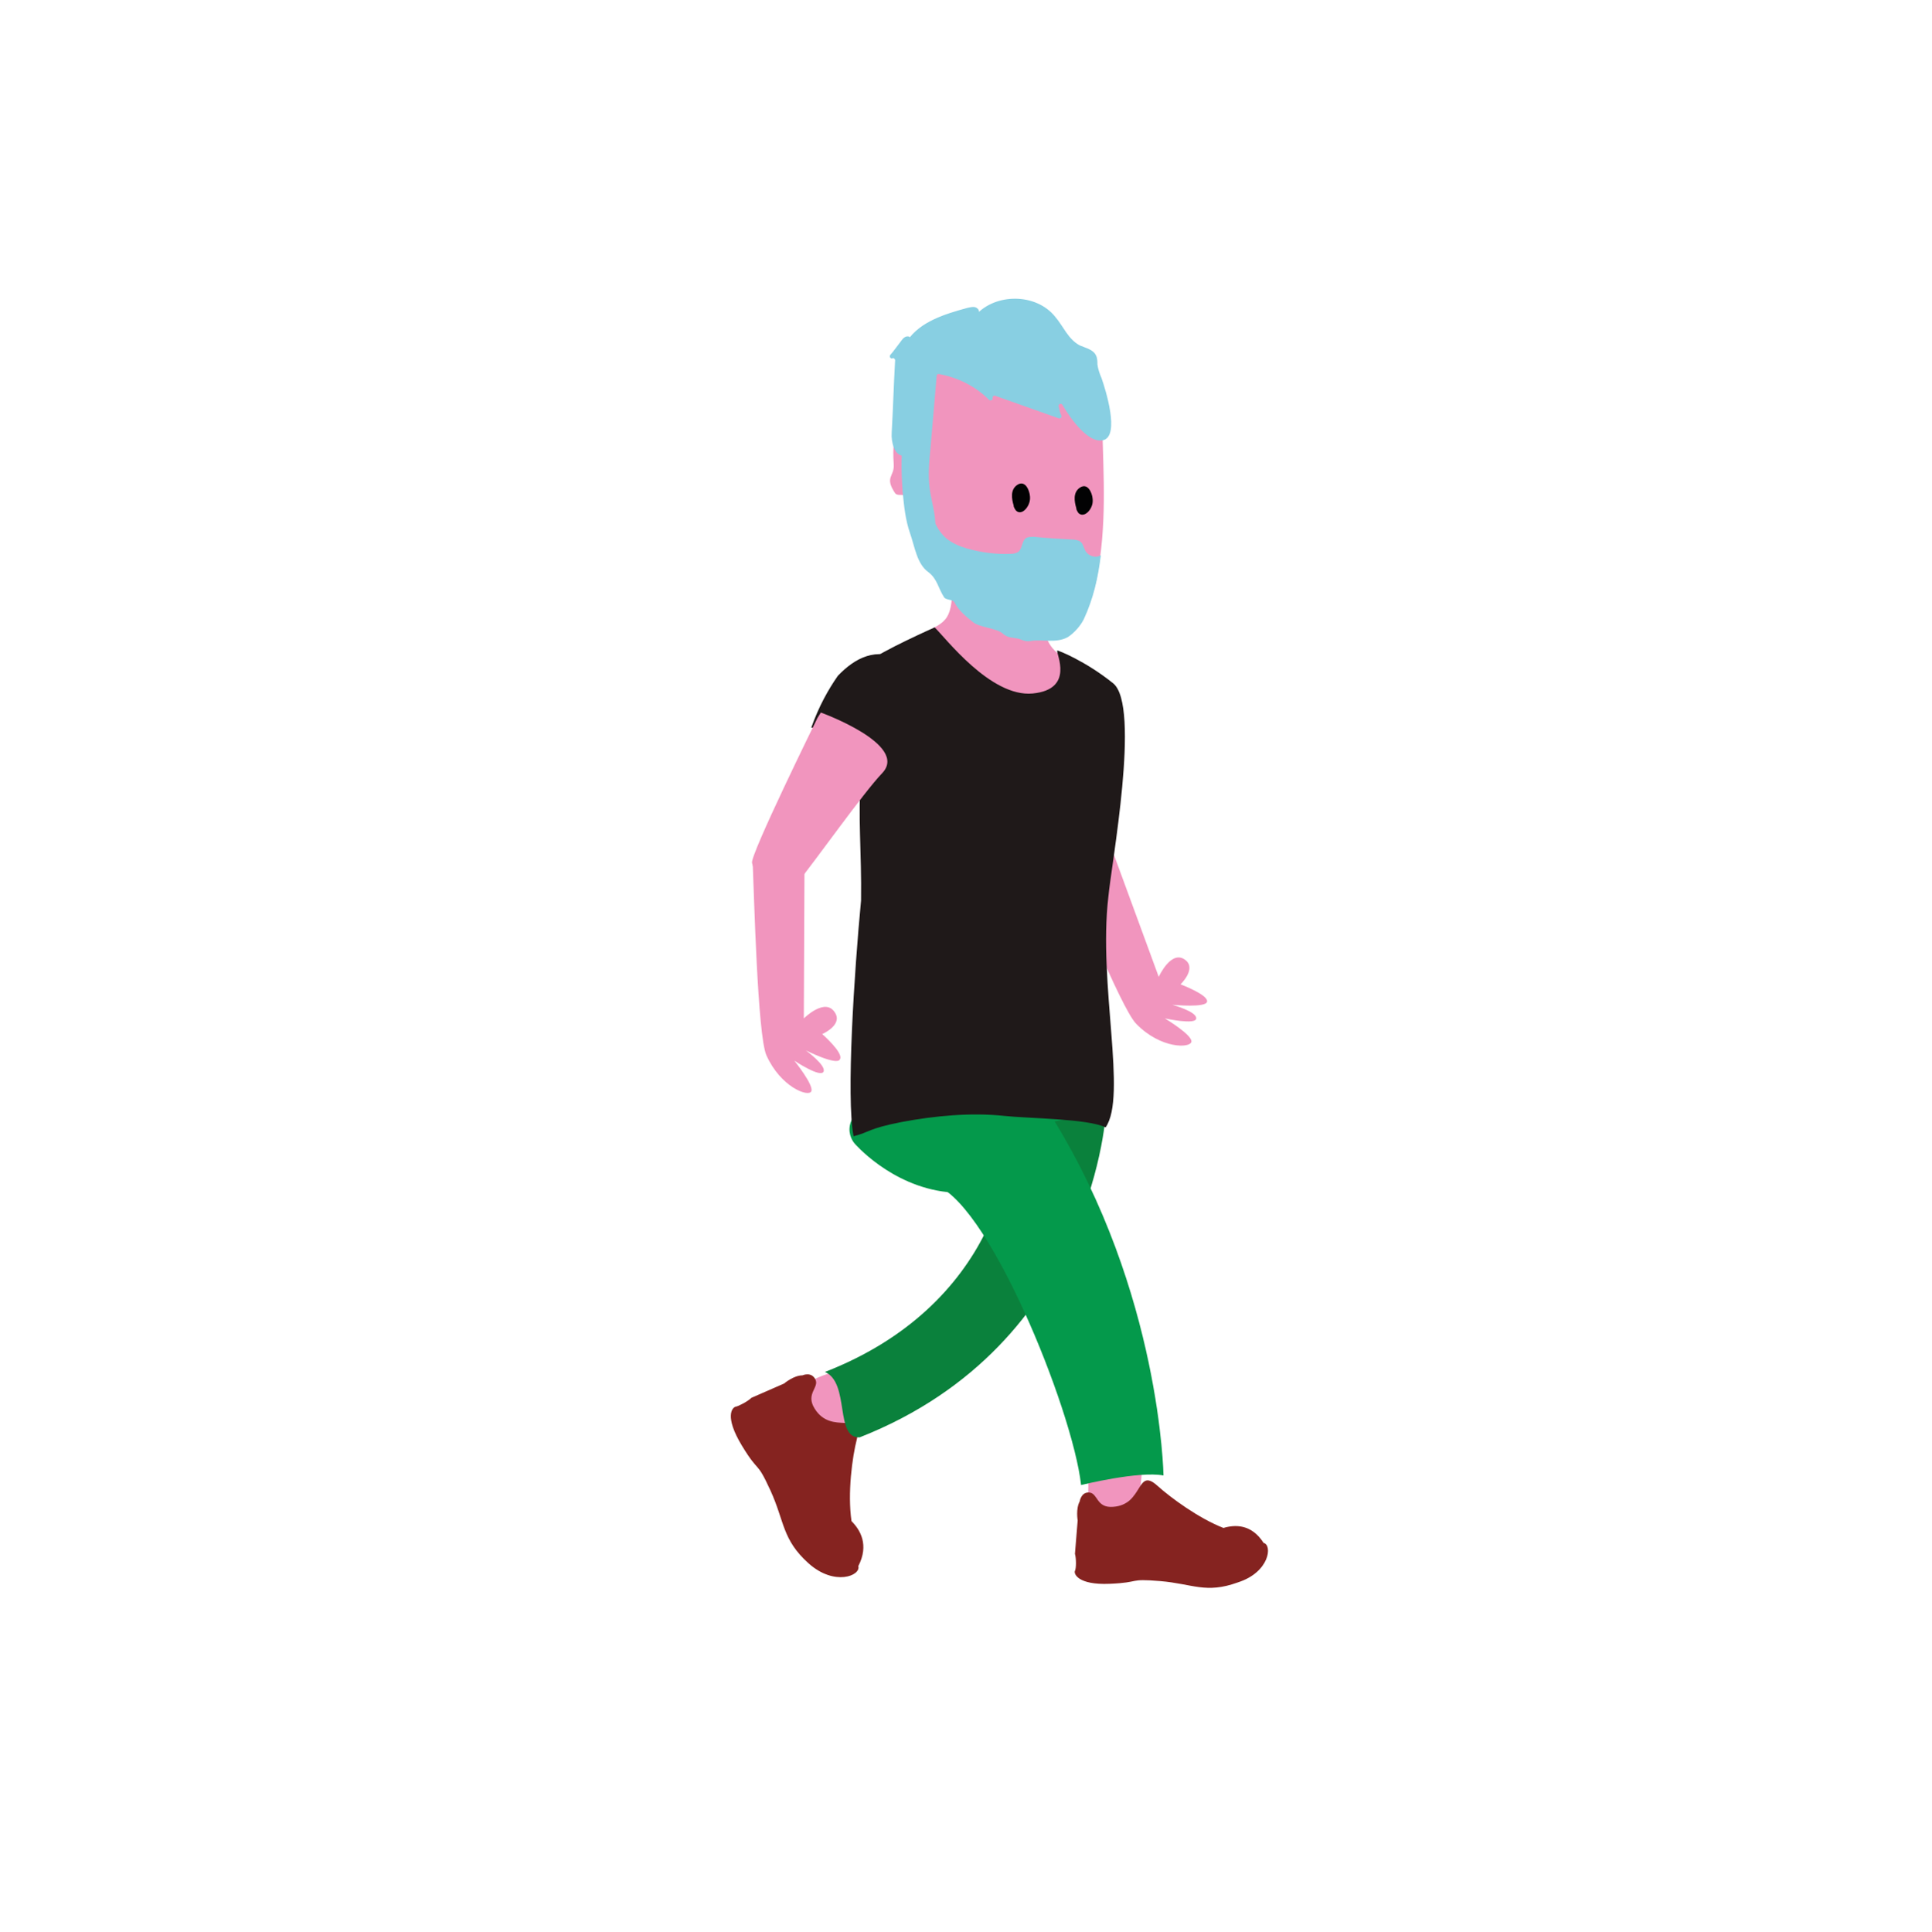
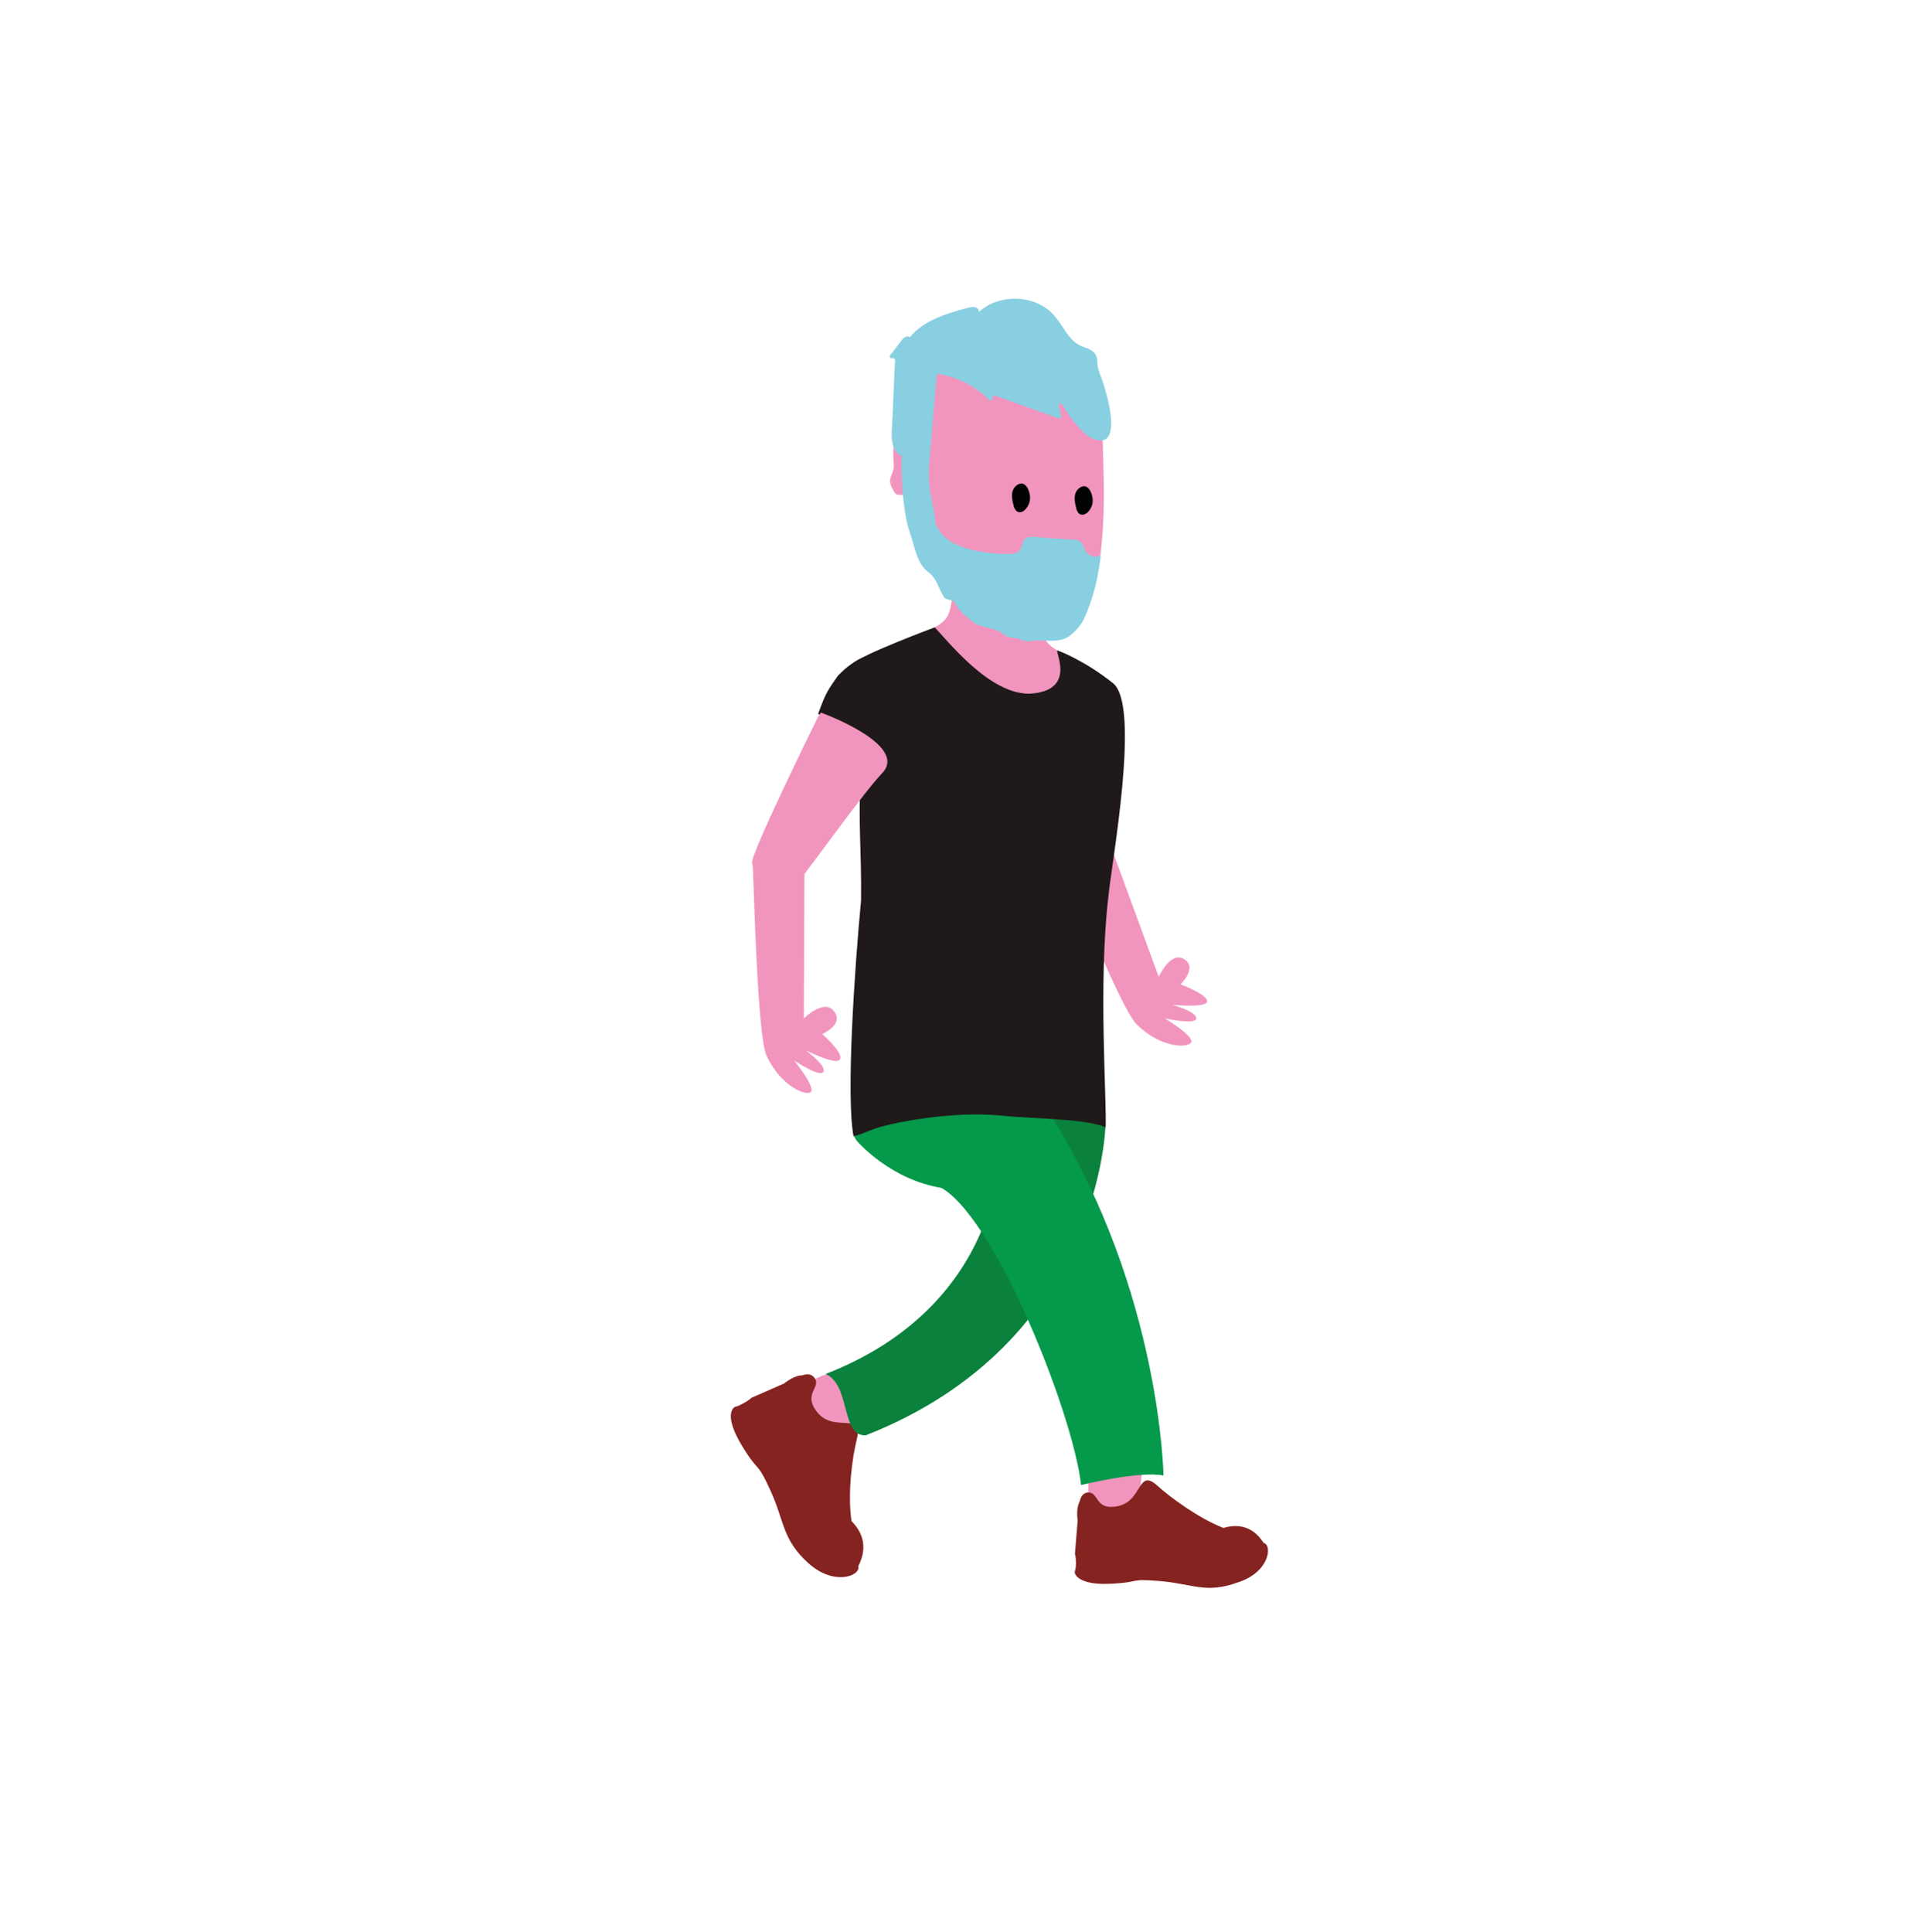
<svg xmlns="http://www.w3.org/2000/svg" version="1.1" id="Capa_1" x="0px" y="0px" viewBox="0 0 283.5 283.5" style="enable-background:new 0 0 283.5 283.5;" xml:space="preserve">
  <style type="text/css">
	.st0{fill:#F195BE;}
	.st1{fill:#852320;}
	.st2{fill:#0A813C;}
	.st3{fill:#1F1919;}
- 	.st4{fill:#04994B;stroke:#04994B;stroke-miterlimit:10;}
- 	.st5{fill:#04994B;}
- 	.st6{fill:#88CFE2;}
- 	.st7{fill:#020203;}
+ 	.st4{fill:#04994B;}
+ 	.st5{fill:#88CFE2;}
+ 	.st6{fill:#020203;}
</style>
  <g>
-     <g>
-       <path class="st0" d="M128.7,208.9c-0.1-1.7-1-2.9-2.4-4.8c-0.6-0.8-1.3-1.7-2.5-2.4c-0.3-0.2-0.5-0.3-0.9-0.4    c-1.5,0.3-4.2,1.3-5.3,2.5c-2.3,2.3,5.1,7,6.6,7.1c1.3,0.1-0.4-0.8,1.3-1.2C125.2,209.5,127.6,209,128.7,208.9z" />
-       <path class="st1" d="M126,229.9c1.6-3.1,0.3-5.3-1-6.6c-0.6-4.1,0.1-9.4,0.8-12.1c1-4.3-3.7-0.4-6.2-4.4c-1.4-2.2,0.7-3.1,0.1-4.3    c-0.6-1.2-1.9-0.6-1.9-0.6c-1.3,0-2.7,1.2-2.7,1.2l-4.8,2.1c-0.5,0.5-1.8,1.2-2.3,1.3c-0.5,0.1-1.7,1.4,0.9,5.7    c2.6,4.3,2.1,2,4.2,6.6c2.1,4.6,1.7,7.2,5.6,10.7C122.5,232.9,126.4,231.3,126,229.9z M110.3,206.1c-0.1,0.2-0.1,0.4-0.2,0.6    C110.2,206.5,110.2,206.3,110.3,206.1z" />
-     </g>
-     <path class="st2" d="M121.1,201.4c3.7,1.6,1.4,9.8,5.1,9.6c34.8-13.7,36.2-48.3,36.2-48.3l-14.8-1.5   C150.2,170.1,145.8,191.8,121.1,201.4z" />
-     <path class="st0" d="M167.3,209.3c-1,0.6,0,1.4-0.8,1.6c-2.4,0.9-4.3,1.3-6.7,1.4c0,0,0,0.1,0,0.1c-0.1,0.1-0.2,0.2-0.3,0.2   c0.7,6.3-0.2,12.1-0.2,12.1s3.6-1.8,8-5.7C167.3,219.1,168.2,213.6,167.3,209.3z" />
-     <path class="st1" d="M185.5,226.5c-1.8-2.8-4.2-2.7-5.9-2.2c-3.6-1.4-7.7-4.4-9.7-6.2c-3.1-2.8-2,2.8-6.5,3.1   c-2.5,0.2-2.2-2-3.5-2.1c-1.2-0.1-1.4,1.3-1.4,1.3c-0.6,1.1-0.3,2.8-0.3,2.8l-0.4,4.9c0.2,0.7,0.2,2.1,0,2.5   c-0.2,0.4,0.4,2.1,5.1,1.9c4.7-0.2,2.6-0.8,7.4-0.4c4.8,0.4,6.7,1.9,11.4,0.2C186.4,230.8,186.8,226.8,185.5,226.5z M158.6,228.6   c0.1,0.1,0.3,0.3,0.4,0.4C158.8,228.8,158.7,228.7,158.6,228.6z" />
-     <path class="st0" d="M173.3,144.5c0,0,2.3-2.2,0.8-3.5c-2.1-1.8-4,2.4-4,2.4l-8-21.8c-1.8-1.7-6,0.5-7,3c0,0,0,0.1,0,0.1   c1.8,4.2,9.4,23.3,11.7,25.6c3.6,3.7,8,3.6,8.1,2.6c0.1-1-3.9-3.4-3.9-3.4s4.6,1,4.6,0c0.1-1-3.5-2-3.5-2s5.1,0.5,5.1-0.5   C177.3,146,173.3,144.5,173.3,144.5z" />
-     <path class="st3" d="M132.5,96.9c-3.9-2-7-0.3-9.5,2.3c-1.4,2-2.8,4.5-3.9,7.6c0,0,10.5,2.6,10.8,6.8c0.2,2.3,4.2-2.6,6.7-8.7   C136.8,101.7,135.4,98.3,132.5,96.9z" />
-     <path class="st4" d="M152.8,164.5c1.9-0.4,3.8-0.7,5.7-0.9c-5.7-1.8-18.7-5.3-26.3-3c-9.9,2.9-6.4,6.9-6.4,6.9s5.2,6.1,13.3,7   C139.6,167.9,147.3,165.6,152.8,164.5z" />
-     <path class="st5" d="M144,163.1c-5.3,1.9-4.7,5.2-7.3,10.7c8,1.4,20.8,33.2,22,44.2c0,0,8.5-2.1,12.1-1.4c0,0-0.4-26.8-16.3-52.5   C153.2,164.5,145.1,162.7,144,163.1z" />
-     <path class="st0" d="M153.9,86.6c0.5-3.2,2.4-6.2,2.4-9.3c-1.4,0.6-2.6,1.9-3.7,2.8c-1.7,1.4-3.4,2.7-5.2,4.1   c-1.7,1.4-0.4-3.2-2.2-2c-1.1,0.7-4-1.9-5.2-1.3c-0.3,8.5,0.1,9.7-3,11.3c-0.9,2.8-4.4,7.4-5.6,10.1c5.1,3,26.3,8.4,26.9-4.8   C151.9,95.3,153.2,91,153.9,86.6z" />
-     <path class="st0" d="M131.2,68.2c-0.4-5.9,1.2-3.3,1.5-6.6c0.2-2.5,0.7-7.7,2.9-9c2.2-1.2,4.7-1.7,7.3-1.8c4.2-0.2,8.5,0.4,12.5,2   c2.3,0.9,4.7,2.4,5.7,4.7c0.7,1.5,0.7,3.1,0.7,4.7c0.2,8,0.7,14.8-0.8,22.7c-0.4,1.9-1.3,5.2-2.7,6.6c-1.9,1.9-4.9,2-7.6,2   c-1.5-0.8-2.8-2.1-4.1-3.2c-1.8-1.5-3.4-3.2-5-4.8c-1.6-1.6-3.2-3.1-4.8-4.7c-0.7-0.8-1.6-1.6-2.5-2.1c0-0.3,0.1-0.5,0.2-0.8   c-1-0.1-1.4-1.3-1.4-2.2c0-1,0.3-2-0.2-2.8c-0.3-0.5-1.1,0-1.5-0.5C129.8,70,131.3,70,131.2,68.2z" />
-     <path class="st6" d="M155.4,59.6c0.1,0.5,0.2,1,0.4,1.4c0.1,0.2-0.1,0.5-0.4,0.4c-3.1-1.1-6.2-2.2-9.3-3.3   c-0.2-0.1-0.4,0.1-0.4,0.3c0,0,0,0,0,0c0.1,0.3-0.3,0.5-0.5,0.3c-2-2-4.6-3.3-7.4-3.8c-0.2,0-0.3,0.1-0.3,0.3   c-0.3,3.5-0.6,7-0.9,10.5c-0.2,2.1-0.4,4.1-0.1,6.2c0.3,2.1,1.1,4.3,0.7,6.4c0,0.1-0.1,0.2-0.2,0.2c-1.5,0.5-2.7-1.4-3.1-3   c-0.6-2.7-1-5.5-1-8.3c0-0.2-0.1-0.3-0.3-0.3c-1.3,0-1.8-2-1.7-3.4c0.2-3.5,0.3-7.1,0.5-10.6c0-0.2-0.2-0.4-0.4-0.3c0,0,0,0,0,0   c-0.3,0.1-0.5-0.3-0.3-0.5c0.6-0.7,1-1.3,1.7-2.2c0.2-0.3,0.6-0.6,1-0.5c0.4,0.1,0.1,0.9-0.2,0.6c1.9-2.8,5.5-3.9,8.8-4.8   c0.5-0.1,1.1-0.3,1.5,0.1c0.4,0.3,0.2,1.2-0.3,1c2.9-3.3,8.9-3.3,11.7,0.2c1.2,1.4,1.9,3.3,3.6,4.2c0.9,0.4,2,0.6,2.4,1.5   c0.2,0.4,0.2,0.9,0.2,1.3c0.1,0.7,0.3,1.3,0.6,2c0.6,1.7,2.7,8.4,0.3,9.1c-2.1,0.6-4.7-2.9-6-5.1C155.8,59.1,155.4,59.3,155.4,59.6   z" />
-     <path class="st6" d="M132.5,72.1c0.2,2.1,0.4,4.2,1.1,6.2s1,4.5,2.7,5.7c1.3,1,1.4,2.3,2.3,3.7c0.3,0.4,1.3,0.3,1.5,0.7   c0.6,1.2,1.7,2.1,2.7,2.9c0.9,0.8,3.5,0.9,4.4,1.7c0.2,0.2,0.4,0.3,0.6,0.4c0.6,0.3,1.5,0.2,2.1,0.5c0.5,0.2,0.9,0.3,1.4,0.2   c1.5-0.3,3.8,0.4,5.5-0.6c0.9-0.6,1.8-1.6,2.3-2.6c1.4-3,2.1-6.1,2.5-9.4c-0.8,0.5-1.9,0.1-2.3-0.7c-0.2-0.4-0.3-0.9-0.6-1.2   c-0.3-0.3-0.9-0.4-1.3-0.4c-1.9-0.1-3.7-0.2-5.6-0.4c-0.4,0-0.9,0-1.2,0.2c-0.6,0.4-0.5,1.5-1.1,2c-0.3,0.2-0.7,0.3-1.1,0.3   c-2.2,0.1-4.4-0.2-6.5-0.8c-1-0.3-2-0.7-2.9-1.4c-1.7-1.4-2.3-3.6-2.7-5.7c-0.7-3.8-1-7.8-0.7-11.7c0-0.7-0.3-3-1.6-2   c-0.6,0.5-1,2.8-1.2,3.6C132.2,66.1,132.3,69.1,132.5,72.1z" />
-     <path class="st7" d="M149.1,74.9c-0.1-0.2-0.3-0.4-0.3-0.7c-0.3-1-0.5-2.3,0.5-3c1.3-0.9,2,1.1,1.9,2.1   C151.1,74.5,149.9,75.8,149.1,74.9z" />
-     <path class="st7" d="M158.3,75.3c-0.1-0.2-0.3-0.4-0.3-0.7c-0.3-1-0.5-2.3,0.5-3c1.3-0.9,2,1.1,1.9,2.1   C160.3,74.9,159.1,76.1,158.3,75.3z" />
-     <path class="st3" d="M163.4,100.3c-4.1-3.3-8.2-4.9-8.2-4.8c-0.2,0.4,2.6,5.7-3.6,6.3c-6.2,0.6-12.9-8.3-14.4-9.7   c0,0-8.1,3.6-9.6,5c-2.9,5.8-0.7,10.6-1.2,16.9c-0.5,5.7,0.1,11.1,0,18.2c-1,10.5-2.2,28.9-1.1,34.6c2.4-0.6,2-1.1,7.1-2.1   c4.8-0.9,10.1-1.4,14.9-0.9c3.6,0.4,12.4,0.4,15,1.7c3.2-4.6-1.1-21,0.4-33.8C163.1,127.1,167.5,103.6,163.4,100.3z" />
-     <path class="st0" d="M120.5,104.6l-0.5,0.8c0,0-10,20.3-9.6,21.3c0.6,2.2,1.4,2.3,3.5,2.9c0.5,0.1,2.4,0.1,3,0.2   c2.7-3.3,9.9-13.5,12.6-16.3C133.5,109.3,120.5,104.6,120.5,104.6z" />
-     <path class="st0" d="M120.7,151.8c0,0,3-1.3,1.9-3.1c-1.4-2.4-4.6,0.8-4.6,0.8l0.1-23.2c-1.1-2.3-5.8-1.7-7.6,0.4c0,0,0,0.1,0,0.1   c0.2,4.6,0.7,25.1,2,28.1c2.1,4.7,6.2,6.2,6.6,5.3c0.4-0.9-2.5-4.5-2.5-4.5s3.9,2.6,4.3,1.6c0.4-0.9-2.6-3.1-2.6-3.1s4.6,2.3,5,1.3   C123.9,154.6,120.7,151.8,120.7,151.8z" />
+     <path class="st0" d="M128.7,208.9c-0.1-1.7-1-2.9-2.4-4.8c-0.6-0.8-1.3-1.7-2.5-2.4c-0.3-0.2-0.5-0.3-0.9-0.4   c-1.5,0.3-4.2,1.3-5.3,2.5c-2.3,2.3,5.1,7,6.6,7.1c1.3,0.1-0.4-0.8,1.3-1.2C125.2,209.5,127.6,209,128.7,208.9z" />
+     <path class="st1" d="M126,229.9c1.6-3.1,0.3-5.3-1-6.6c-0.6-4.1,0.1-9.4,0.8-12.1c1-4.3-3.7-0.4-6.2-4.4c-1.4-2.2,0.7-3.1,0.1-4.3   s-1.9-0.6-1.9-0.6c-1.3,0-2.7,1.2-2.7,1.2l-4.8,2.1c-0.5,0.5-1.8,1.2-2.3,1.3s-1.7,1.4,0.9,5.7s2.1,2,4.2,6.6s1.7,7.2,5.6,10.7   C122.5,232.9,126.4,231.3,126,229.9z M110.3,206.1c-0.1,0.2-0.1,0.4-0.2,0.6C110.2,206.5,110.2,206.3,110.3,206.1z" />
  </g>
+   <path class="st2" d="M121.2,201.7c3.7,1.6,2.2,9.2,5.9,9c34.8-13.7,35.2-45.8,35.2-45.8l-16.3-3.6  C148.6,170.2,145.9,192.1,121.2,201.7z" />
+   <path class="st0" d="M167.3,209.3c-1,0.6,0,1.4-0.8,1.6c-2.4,0.9-4.3,1.3-6.7,1.4v0.1c-0.1,0.1-0.2,0.2-0.3,0.2  c0.7,6.3-0.2,12.1-0.2,12.1s3.6-1.8,8-5.7C167.3,219.1,168.2,213.6,167.3,209.3z" />
+   <path class="st1" d="M185.5,226.5c-1.8-2.8-4.2-2.7-5.9-2.2c-3.6-1.4-7.7-4.4-9.7-6.2c-3.1-2.8-2,2.8-6.5,3.1  c-2.5,0.2-2.2-2-3.5-2.1c-1.2-0.1-1.4,1.3-1.4,1.3c-0.6,1.1-0.3,2.8-0.3,2.8l-0.4,4.9c0.2,0.7,0.2,2.1,0,2.5s0.4,2.1,5.1,1.9  c4.7-0.2,2.6-0.8,7.4-0.4c4.8,0.4,6.7,1.9,11.4,0.2C186.4,230.8,186.8,226.8,185.5,226.5z M158.6,228.6c0.1,0.1,0.3,0.3,0.4,0.4  C158.8,228.8,158.7,228.7,158.6,228.6z" />
+   <path class="st0" d="M173.3,144.5c0,0,2.3-2.2,0.8-3.5c-2.1-1.8-4,2.4-4,2.4l-8-21.8c-1.8-1.7-6,0.5-7,3v0.1  c1.8,4.2,9.4,23.3,11.7,25.6c3.6,3.7,8,3.6,8.1,2.6s-3.9-3.4-3.9-3.4s4.6,1,4.6,0c0.1-1-3.5-2-3.5-2s5.1,0.5,5.1-0.5  C177.3,146,173.3,144.5,173.3,144.5z" />
+   <path class="st3" d="M132.5,96.9c-3.9-2-7-0.3-9.5,2.3c-1.4,2-1.8,2.5-2.9,5.6c0,0,9.5,4.6,9.8,8.8c0.2,2.3,4.2-2.6,6.7-8.7  C136.8,101.7,135.4,98.3,132.5,96.9z" />
+   <path class="st4" d="M152.8,164.5c1.9-0.4,3.8-0.7,5.7-0.9c-5.7-1.8-18.7-5.3-26.3-3c-9.9,2.9-6.4,6.9-6.4,6.9s5.2,6.1,13.3,7  C139.6,167.9,147.3,165.6,152.8,164.5z" />
+   <path class="st4" d="M144,163.1c-5.3,1.9-4.7,5.2-7.3,10.7c8,1.4,20.8,33.2,22,44.2c0,0,8.5-2.1,12.1-1.4c0,0-0.4-26.8-16.3-52.5  C153.2,164.5,145.1,162.7,144,163.1z" />
+   <path class="st0" d="M153.9,86.6c0.5-3.2,2.4-6.2,2.4-9.3c-1.4,0.6-2.6,1.9-3.7,2.8c-1.7,1.4-3.4,2.7-5.2,4.1  c-1.7,1.4-0.4-3.2-2.2-2c-1.1,0.7-4-1.9-5.2-1.3c-0.3,8.5,0.1,9.7-3,11.3c-0.9,2.8-4.4,7.4-5.6,10.1c5.1,3,25.3,7.3,25.9-5.9  C150.9,94.2,153.2,91,153.9,86.6z" />
+   <path class="st0" d="M131.2,68.2c-0.4-5.9,1.2-3.3,1.5-6.6c0.2-2.5,0.7-7.7,2.9-9c2.2-1.2,4.7-1.7,7.3-1.8c4.2-0.2,8.5,0.4,12.5,2  c2.3,0.9,4.7,2.4,5.7,4.7c0.7,1.5,0.7,3.1,0.7,4.7c0.2,8,0.7,14.8-0.8,22.7c-0.4,1.9-1.3,5.2-2.7,6.6c-1.9,1.9-4.9,2-7.6,2  c-1.5-0.8-2.8-2.1-4.1-3.2c-1.8-1.5-3.4-3.2-5-4.8c-1.6-1.6-3.2-3.1-4.8-4.7c-0.7-0.8-1.6-1.6-2.5-2.1c0-0.3,0.1-0.5,0.2-0.8  c-1-0.1-1.4-1.3-1.4-2.2c0-1,0.3-2-0.2-2.8c-0.3-0.5-1.1,0-1.5-0.5C129.8,70,131.3,70,131.2,68.2z" />
+   <path class="st5" d="M155.4,59.6c0.1,0.5,0.2,1,0.4,1.4c0.1,0.2-0.1,0.5-0.4,0.4c-3.1-1.1-6.2-2.2-9.3-3.3c-0.2-0.1-0.4,0.1-0.4,0.3  l0,0c0.1,0.3-0.3,0.5-0.5,0.3c-2-2-4.6-3.3-7.4-3.8c-0.2,0-0.3,0.1-0.3,0.3c-0.3,3.5-0.6,7-0.9,10.5c-0.2,2.1-0.4,4.1-0.1,6.2  c0.3,2.1,1.1,4.3,0.7,6.4c0,0.1-0.1,0.2-0.2,0.2c-1.5,0.5-2.7-1.4-3.1-3c-0.6-2.7-1-5.5-1-8.3c0-0.2-0.1-0.3-0.3-0.3  c-1.3,0-1.8-2-1.7-3.4c0.2-3.5,0.3-7.1,0.5-10.6c0-0.2-0.2-0.4-0.4-0.3l0,0c-0.3,0.1-0.5-0.3-0.3-0.5c0.6-0.7,1-1.3,1.7-2.2  c0.2-0.3,0.6-0.6,1-0.5s0.1,0.9-0.2,0.6c1.9-2.8,5.5-3.9,8.8-4.8c0.5-0.1,1.1-0.3,1.5,0.1c0.4,0.3,0.2,1.2-0.3,1  c2.9-3.3,8.9-3.3,11.7,0.2c1.2,1.4,1.9,3.3,3.6,4.2c0.9,0.4,2,0.6,2.4,1.5c0.2,0.4,0.2,0.9,0.2,1.3c0.1,0.7,0.3,1.3,0.6,2  c0.6,1.7,2.7,8.4,0.3,9.1c-2.1,0.6-4.7-2.9-6-5.1C155.8,59.1,155.4,59.3,155.4,59.6z" />
+   <path class="st5" d="M132.5,72.1c0.2,2.1,0.4,4.2,1.1,6.2s1,4.5,2.7,5.7c1.3,1,1.4,2.3,2.3,3.7c0.3,0.4,1.3,0.3,1.5,0.7  c0.6,1.2,1.7,2.1,2.7,2.9c0.9,0.8,3.5,0.9,4.4,1.7c0.2,0.2,0.4,0.3,0.6,0.4c0.6,0.3,1.5,0.2,2.1,0.5c0.5,0.2,0.9,0.3,1.4,0.2  c1.5-0.3,3.8,0.4,5.5-0.6c0.9-0.6,1.8-1.6,2.3-2.6c1.4-3,2.1-6.1,2.5-9.4c-0.8,0.5-1.9,0.1-2.3-0.7c-0.2-0.4-0.3-0.9-0.6-1.2  c-0.3-0.3-0.9-0.4-1.3-0.4c-1.9-0.1-3.7-0.2-5.6-0.4c-0.4,0-0.9,0-1.2,0.2c-0.6,0.4-0.5,1.5-1.1,2c-0.3,0.2-0.7,0.3-1.1,0.3  c-2.2,0.1-4.4-0.2-6.5-0.8c-1-0.3-2-0.7-2.9-1.4c-1.7-1.4-2.3-3.6-2.7-5.7c-0.7-3.8-1-7.8-0.7-11.7c0-0.7-0.3-3-1.6-2  c-0.6,0.5-1,2.8-1.2,3.6C132.2,66.1,132.3,69.1,132.5,72.1z" />
+   <path class="st6" d="M149.1,74.9c-0.1-0.2-0.3-0.4-0.3-0.7c-0.3-1-0.5-2.3,0.5-3c1.3-0.9,2,1.1,1.9,2.1  C151.1,74.5,149.9,75.8,149.1,74.9z" />
+   <path class="st6" d="M158.3,75.3c-0.1-0.2-0.3-0.4-0.3-0.7c-0.3-1-0.5-2.3,0.5-3c1.3-0.9,2,1.1,1.9,2.1  C160.3,74.9,159.1,76.1,158.3,75.3z" />
+   <path class="st3" d="M163.4,100.3c-4.1-3.3-8.2-4.9-8.2-4.8c-0.2,0.4,2.6,5.7-3.6,6.3c-6.2,0.6-12.9-8.3-14.4-9.7  c0,0-10.5,3.9-12,5.3c-2.9,5.8,1.7,10.3,1.2,16.6c-0.5,5.7,0.1,11.1,0,18.2c-1,10.5-2.2,28.9-1.1,34.6c2.4-0.6,2-1.1,7.1-2.1  c4.8-0.9,10.1-1.4,14.9-0.9c3.6,0.4,12.4,0.4,15,1.7c0.2-4-1.1-21,0.4-33.8C163.1,127.1,167.5,103.6,163.4,100.3z" />
+   <path class="st0" d="M120.5,104.6l-0.5,0.8c0,0-10,20.3-9.6,21.3c0.6,2.2,1.4,2.3,3.5,2.9c0.5,0.1,2.4,0.1,3,0.2  c2.7-3.3,9.9-13.5,12.6-16.3C133.5,109.3,120.5,104.6,120.5,104.6z" />
+   <path class="st0" d="M120.7,151.8c0,0,3-1.3,1.9-3.1c-1.4-2.4-4.6,0.8-4.6,0.8l0.1-23.2c-1.1-2.3-5.8-1.7-7.6,0.4v0.1  c0.2,4.6,0.7,25.1,2,28.1c2.1,4.7,6.2,6.2,6.6,5.3s-2.5-4.5-2.5-4.5s3.9,2.6,4.3,1.6c0.4-0.9-2.6-3.1-2.6-3.1s4.6,2.3,5,1.3  C123.9,154.6,120.7,151.8,120.7,151.8z" />
</svg>
